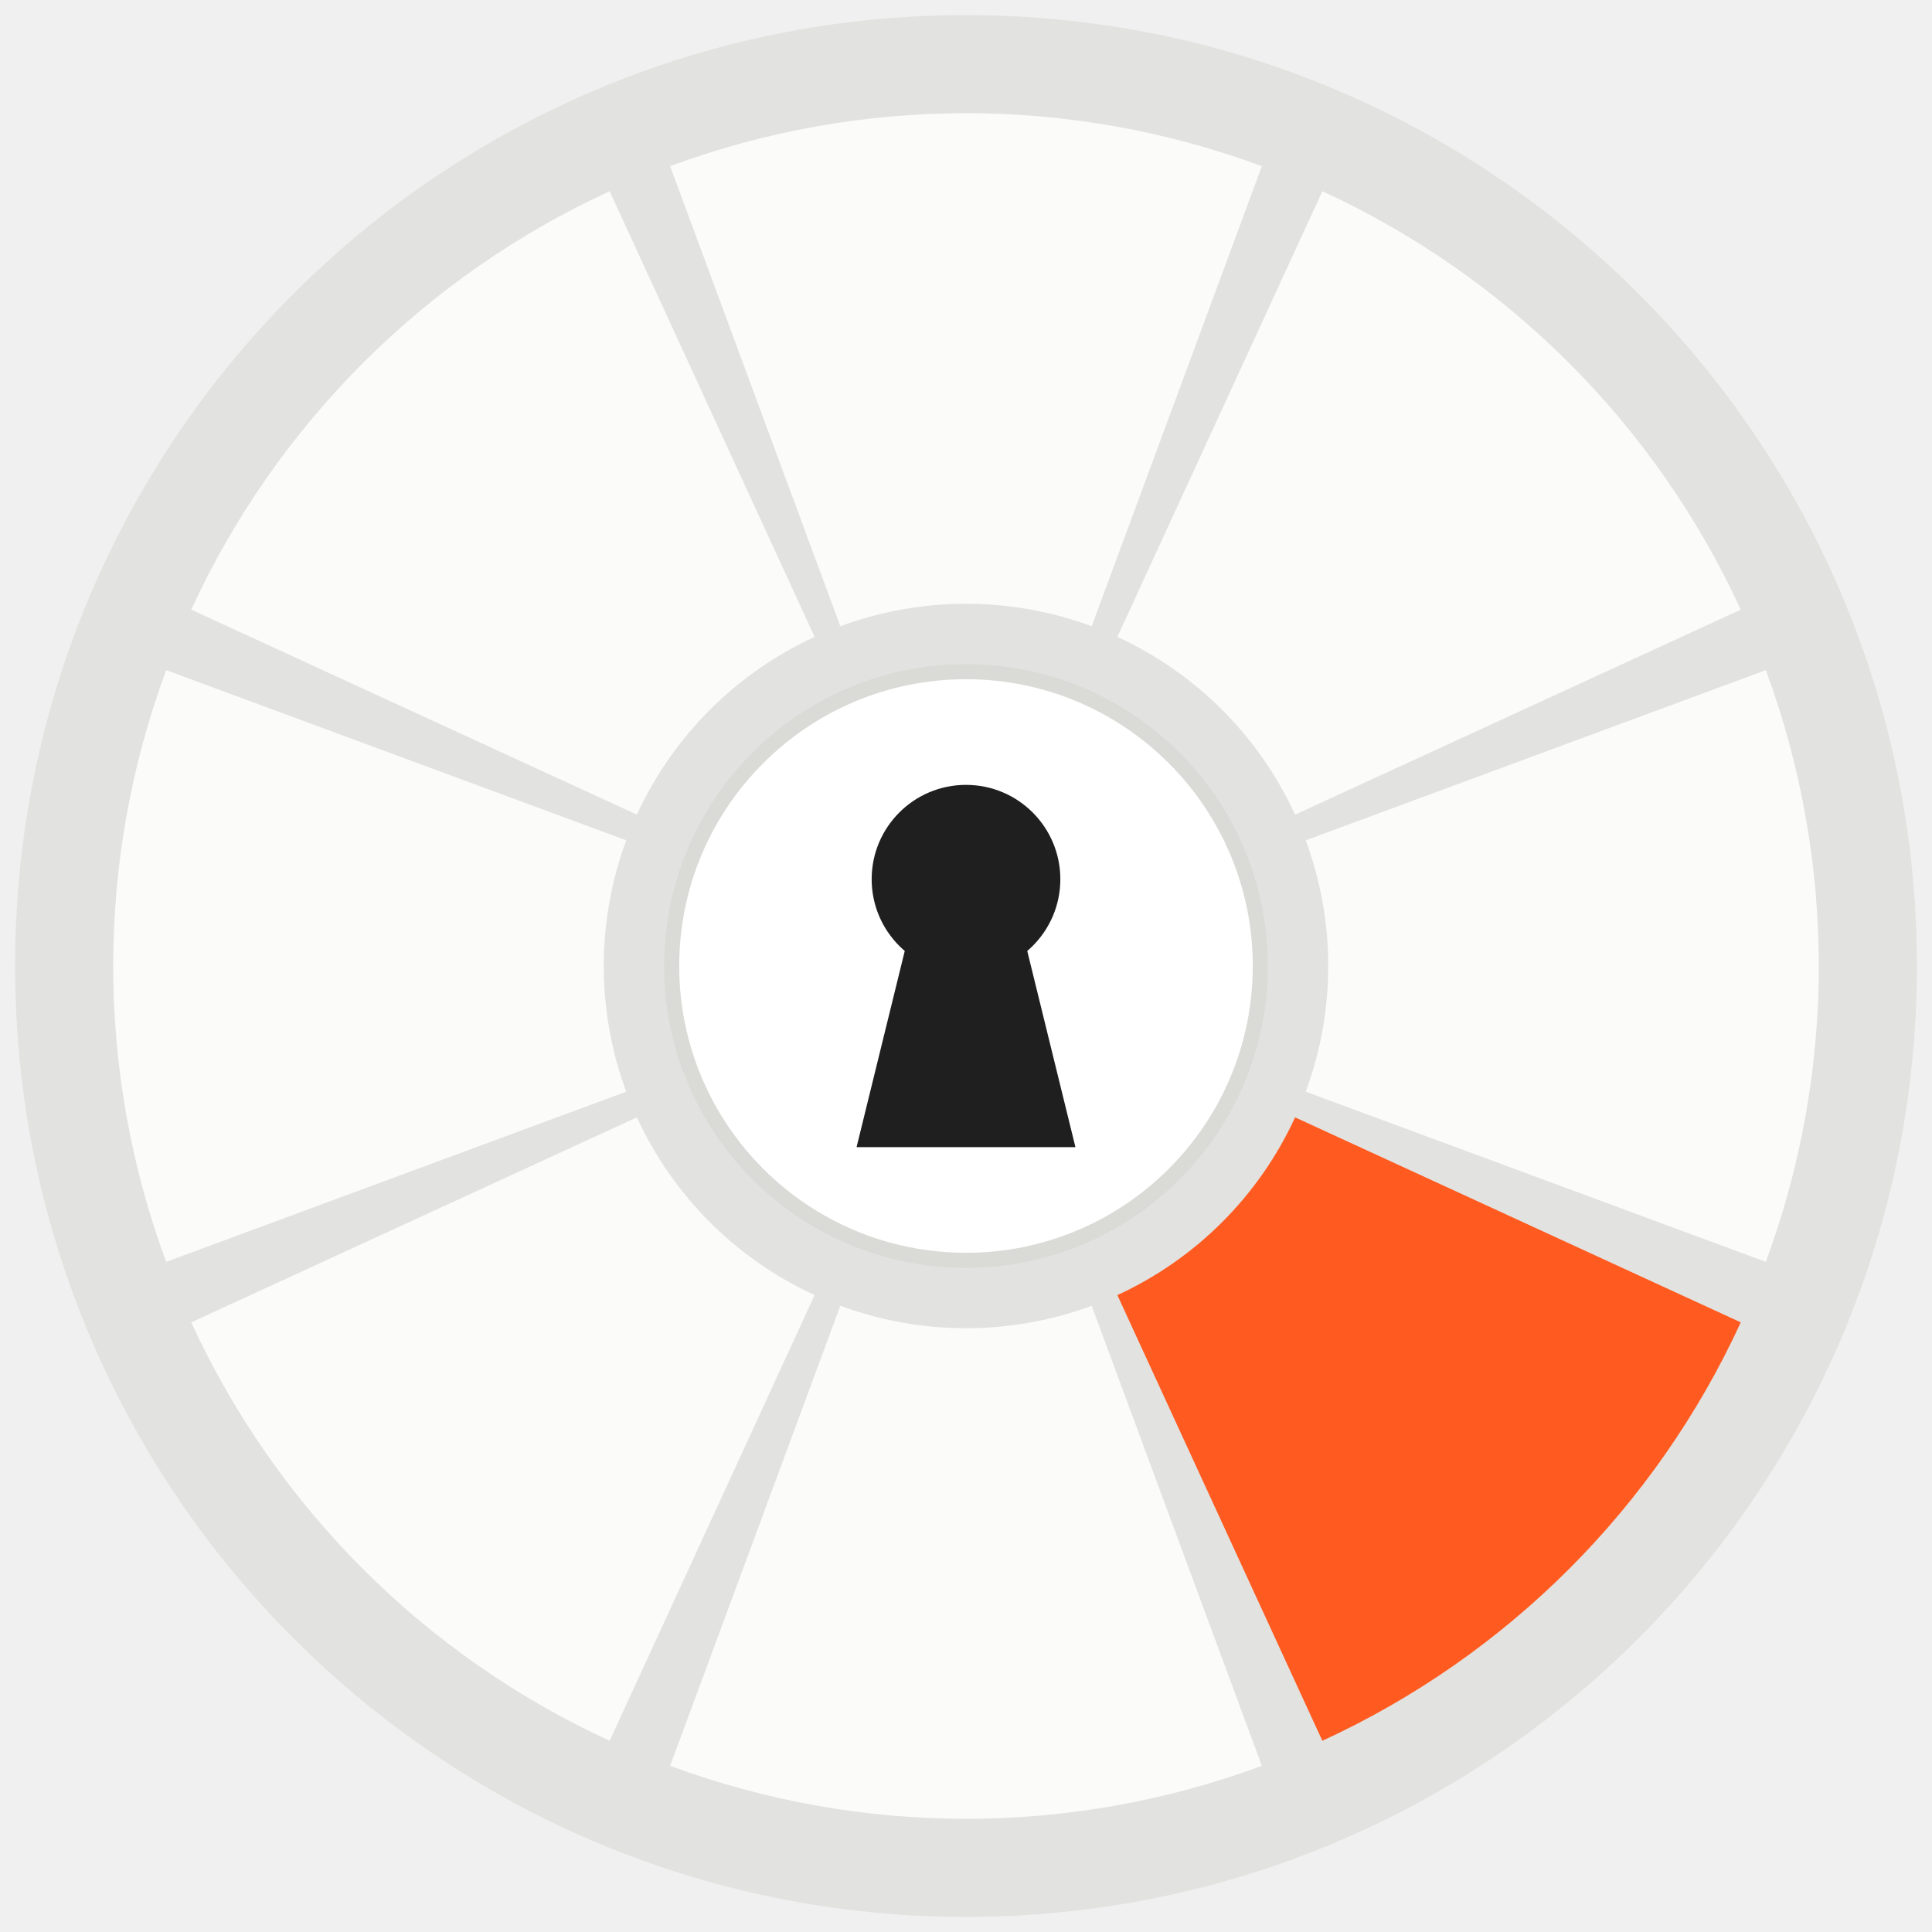
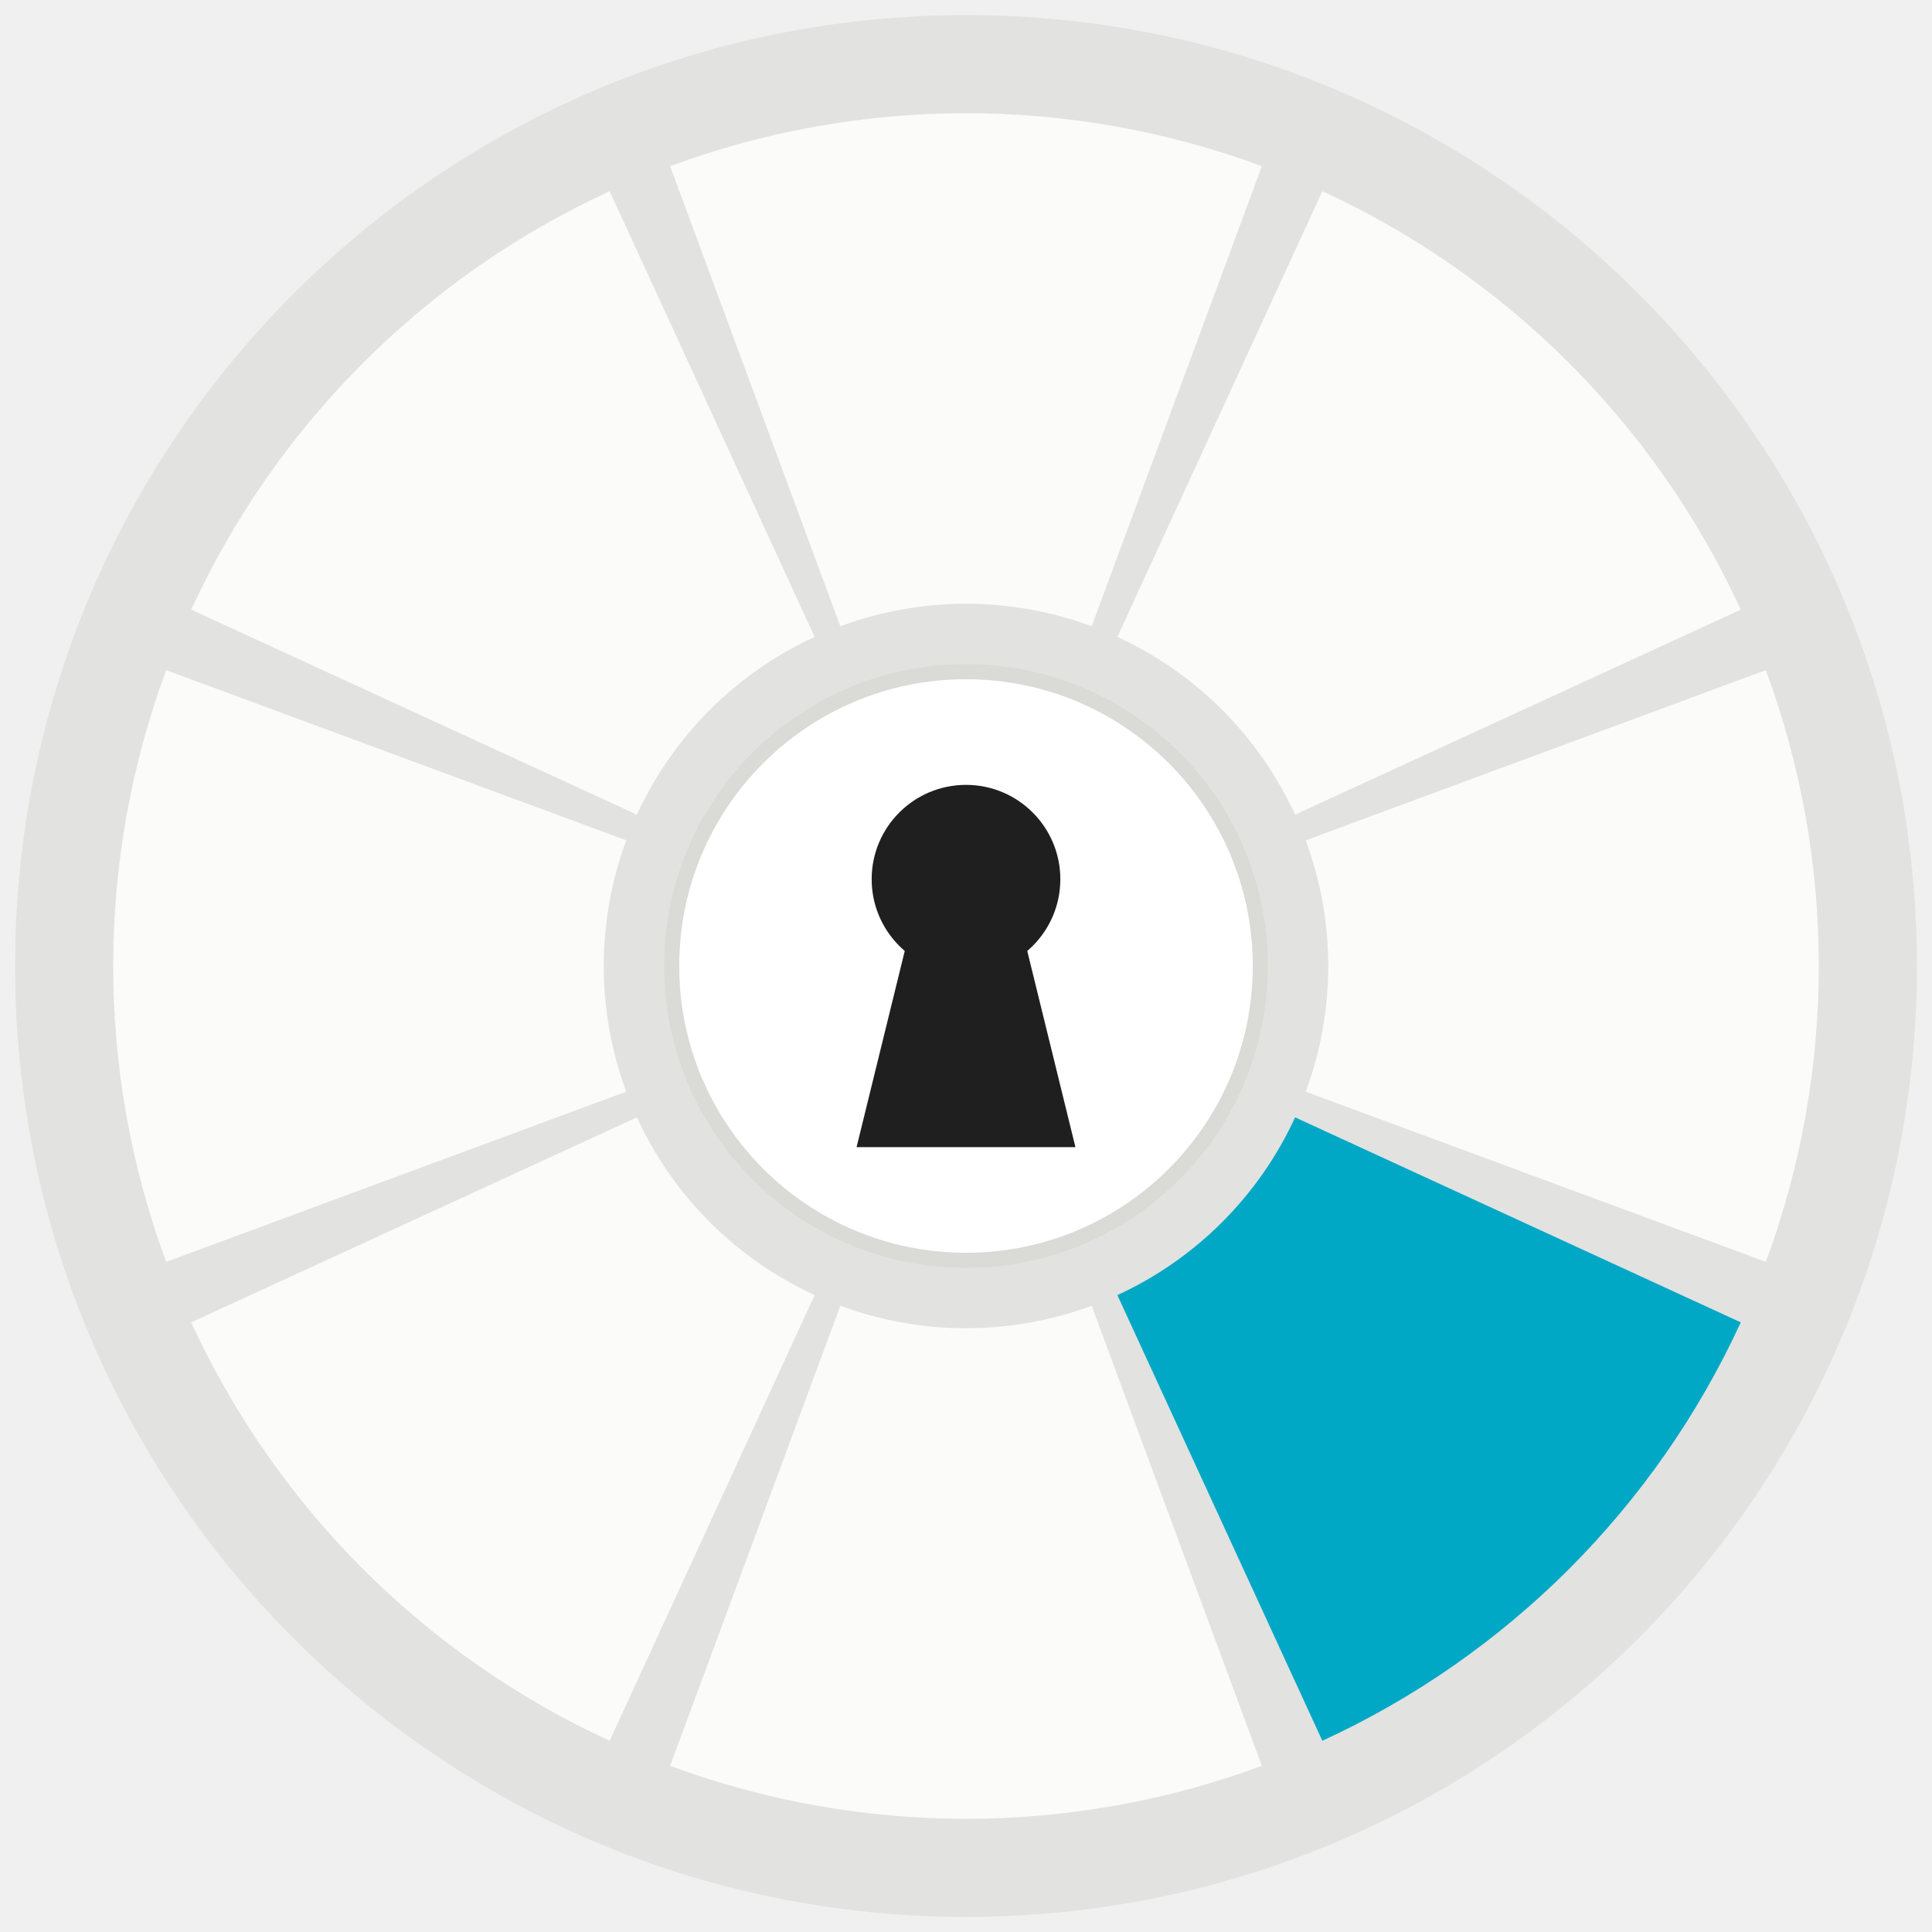
<svg xmlns="http://www.w3.org/2000/svg" width="512" height="512" viewBox="0 0 512 512">
  <circle cx="256" cy="256" r="252" fill="#E2E2E0" />
  <path d="M177.593 44.037 A226 226 0 0 1 334.407 44.037 L289.306 165.963 A96 96 0 0 0 222.694 165.963 Z" fill="#FBFBFA" />
  <path d="M350.438 50.677 A226 226 0 0 1 461.323 161.562 L343.217 215.885 A96 96 0 0 0 296.115 168.783 Z" fill="#FBFBFA" />
  <path d="M467.963 177.593 A226 226 0 0 1 467.963 334.407 L346.037 289.306 A96 96 0 0 0 346.037 222.694 Z" fill="#FBFBFA" />
-   <path d="M461.323 350.438 A226 226 0 0 1 350.438 461.323 L296.115 343.217 A96 96 0 0 0 343.217 296.115 Z" fill="#FF5A1F" />
+   <path d="M461.323 350.438 A226 226 0 0 1 350.438 461.323 L296.115 343.217 A96 96 0 0 0 343.217 296.115 Z" fill="#00A8C6" />
  <path d="M334.407 467.963 A226 226 0 0 1 177.593 467.963 L222.694 346.037 A96 96 0 0 0 289.306 346.037 Z" fill="#FBFBFA" />
  <path d="M161.562 461.323 A226 226 0 0 1 50.677 350.438 L168.783 296.115 A96 96 0 0 0 215.885 343.217 Z" fill="#FBFBFA" />
  <path d="M44.037 334.407 A226 226 0 0 1 44.037 177.593 L165.963 222.694 A96 96 0 0 0 165.963 289.306 Z" fill="#FBFBFA" />
  <path d="M50.677 161.562 A226 226 0 0 1 161.562 50.677 L215.885 168.783 A96 96 0 0 0 168.783 215.885 Z" fill="#FBFBFA" />
  <circle cx="256" cy="256" r="78" fill="#FFFFFF" stroke="#DADAD6" stroke-width="4" />
  <g fill="#1F1F1F">
    <circle cx="256" cy="233" r="25" />
    <path d="M241 247 L271 247 L285 304 L227 304 Z" />
  </g>
</svg>
